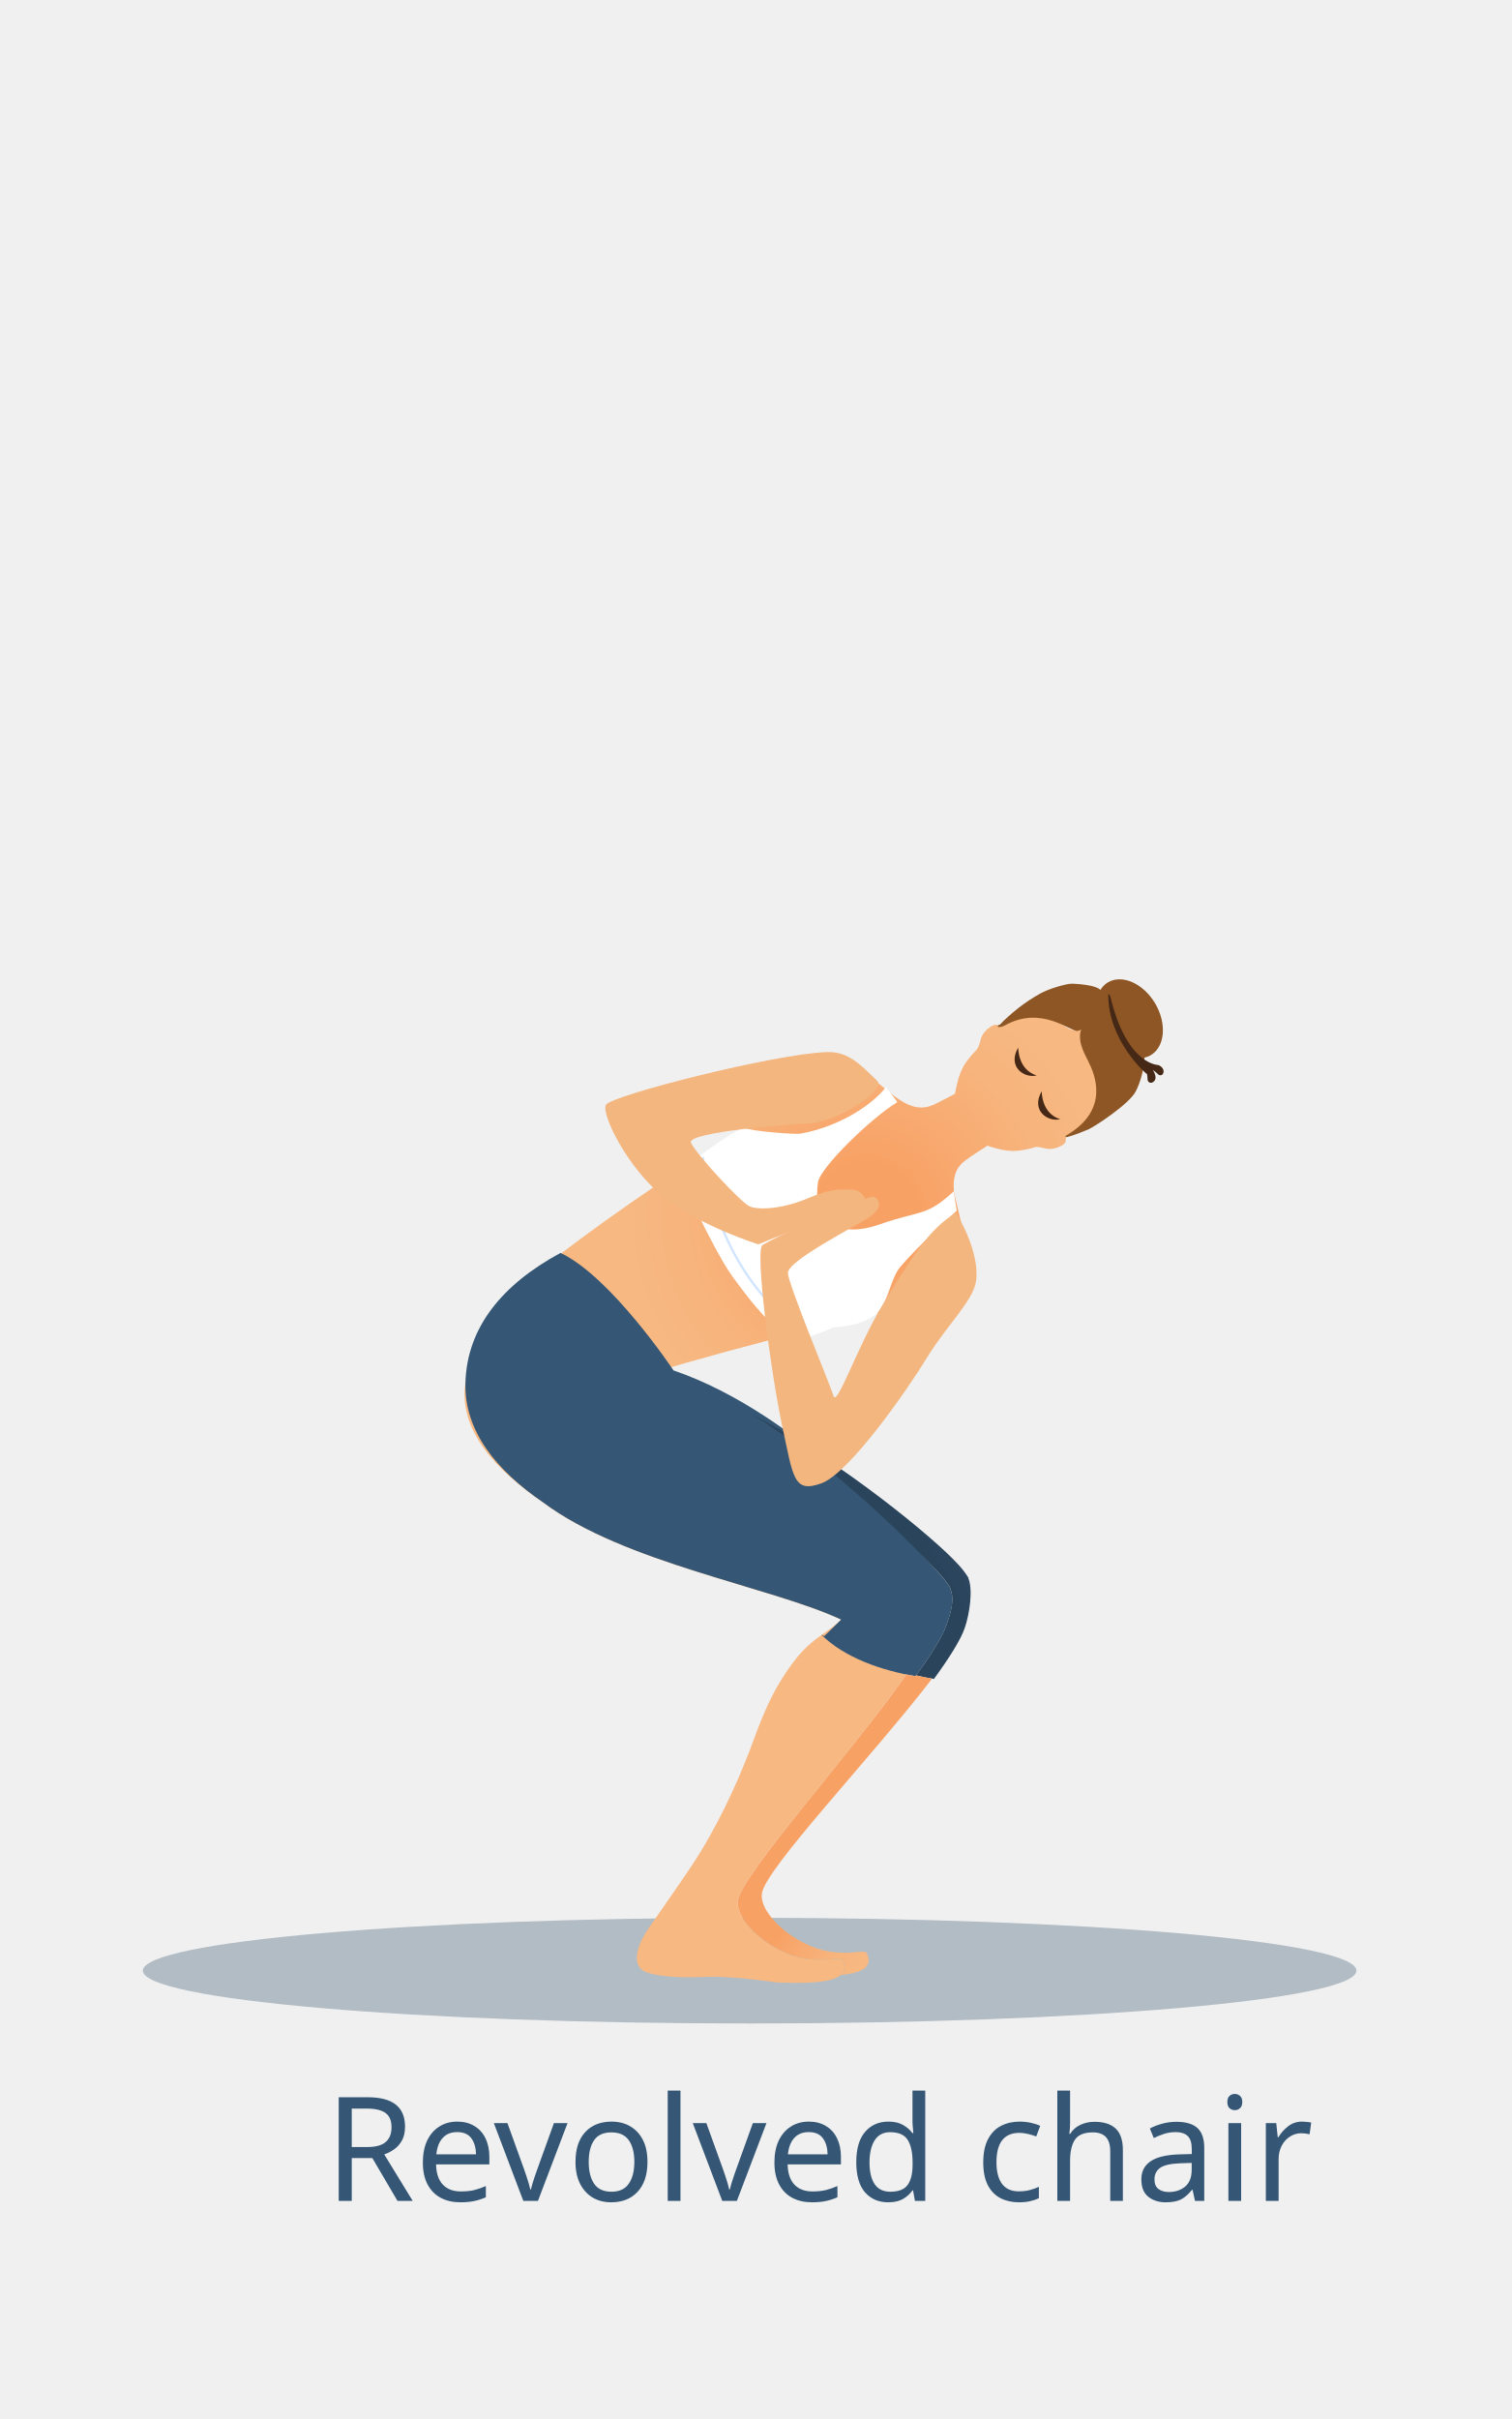
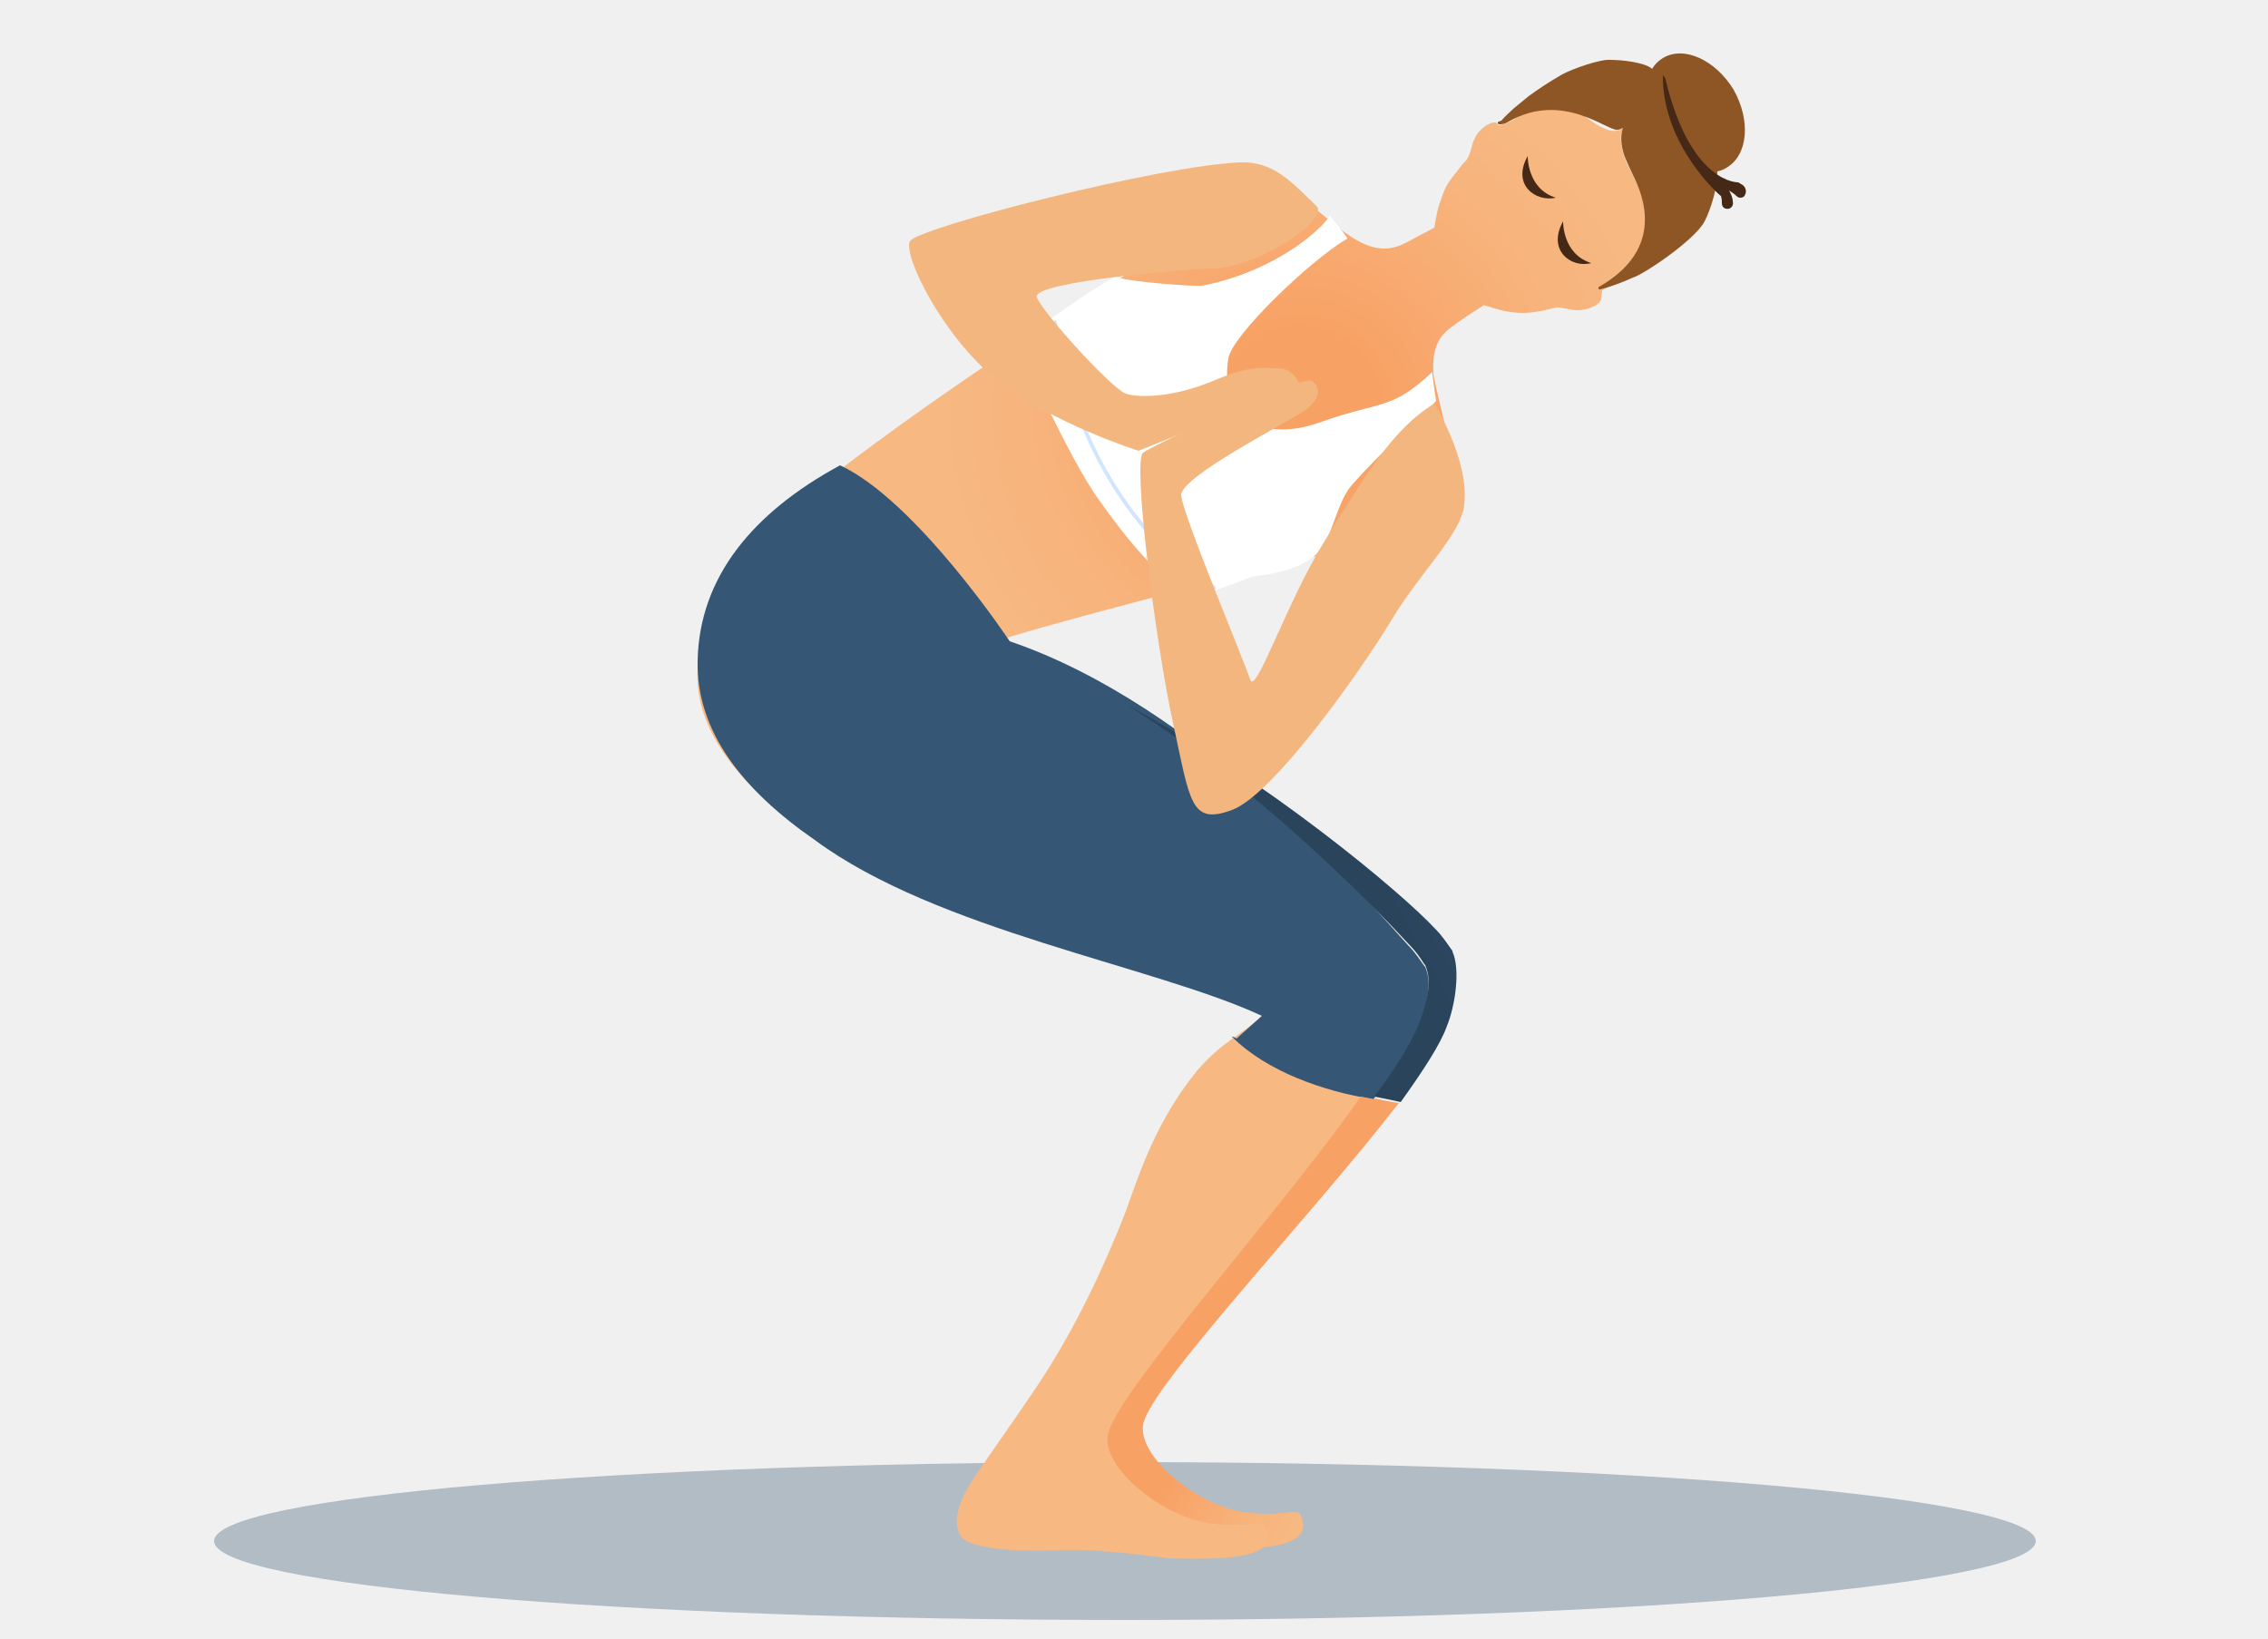
- <svg xmlns="http://www.w3.org/2000/svg" version="1.1" id="Layer_1" x="0px" y="0px" viewBox="0 0 250 400" style="enable-background:new 0 0 250 400;" xml:space="preserve">
+ <svg xmlns="http://www.w3.org/2000/svg" version="1.1" id="Layer_1" x="0px" y="0px" viewBox="0 0 250 180.6" style="enable-background:new 0 0 250 180.6;" xml:space="preserve">
  <style type="text/css">
- 	.st0{fill:none;}
- 	.st1{fill:#355775;}
- 	.st2{font-family:'FarmWaveFree-Regular';}
- 	.st3{font-size:24px;}
- 	.st4{fill:#B2BCC4;}
- 	.st5{fill:#D1E5FF;}
- 	.st6{fill:url(#SVGID_1_);}
- 	.st7{fill:#FFFFFF;}
- 	.st8{fill:#8E5624;}
- 	.st9{fill:#452815;}
- 	.st10{fill:#F7B882;}
- 	.st11{fill:url(#SVGID_00000136385741137214059090000003662573032382965933_);}
- 	.st12{fill:url(#SVGID_00000160181382284426662700000011267213032079152282_);}
- 	.st13{fill:#F3B67F;}
+ 	.st0{fill:#B2BCC4;}
+ 	.st1{fill:#D1E5FF;}
+ 	.st2{fill:url(#SVGID_1_);}
+ 	.st3{fill:#FFFFFF;}
+ 	.st4{fill:#8E5624;}
+ 	.st5{fill:#452815;}
+ 	.st6{fill:#F7B882;}
+ 	.st7{fill:#355775;}
+ 	.st8{fill:url(#SVGID_00000134957351869745320600000015649589536951913124_);}
+ 	.st9{fill:url(#SVGID_00000052104577549454855950000010930547777871006117_);}
+ 	.st10{fill:#F3B67F;}
</style>
  <g>
-     <rect x="32.5" y="346.61" class="st0" width="186.54" height="25.16" />
-     <text transform="matrix(1 0 0 1 53.6959 363.9336)" class="st1 st2 st3">Revolved chair</text>
-   </g>
-   <g>
    <g>
-       <path class="st4" d="M224.35,325.86c0-4.83-44.93-8.74-100.36-8.74s-100.36,3.91-100.36,8.74c0,4.83,44.93,8.74,100.36,8.74    S224.35,330.69,224.35,325.86z" />
+       <path class="st0" d="M224.4,169.9c0-4.8-44.9-8.7-100.4-8.7S23.6,165,23.6,169.9s44.9,8.7,100.4,8.7S224.4,174.7,224.4,169.9z" />
      <g>
-         <path class="st5" d="M172.81,176.82c5.2-6.8,10.65-12.52,10.73-12.61c0.08-0.08,0.21-0.09,0.29-0.01     c0.08,0.08,0.11,0.2,0.01,0.29c-0.12,0.13-12.35,12.98-17.63,23.03c-0.05,0.12-0.18,0.14-0.28,0.09     c-0.1-0.05-0.14-0.18-0.09-0.28C167.63,183.95,170.19,180.25,172.81,176.82L172.81,176.82z" />
-         <radialGradient id="SVGID_1_" cx="315.765" cy="-906.343" r="39.664" gradientTransform="matrix(1 0 0 1 -172.5 1107.38)" gradientUnits="userSpaceOnUse">
+         <path class="st1" d="M172.8,20.8C178,14,183.4,8.3,183.5,8.2c0.1-0.1,0.2-0.1,0.3,0s0.1,0.2,0,0.3s-12.4,13-17.6,23     c-0.1,0.1-0.2,0.1-0.3,0.1s-0.1-0.2-0.1-0.3C167.6,27.9,170.2,24.2,172.8,20.8L172.8,20.8z" />
+         <radialGradient id="SVGID_1_" cx="315.765" cy="-1062.343" r="39.664" gradientTransform="matrix(1 0 0 1 -172.5 1107.38)" gradientUnits="userSpaceOnUse">
          <stop offset="0.22" style="stop-color:#F8A164" />
          <stop offset="0.3" style="stop-color:#F8A469" />
          <stop offset="0.71" style="stop-color:#F7B37B" />
          <stop offset="1" style="stop-color:#F7B882" />
        </radialGradient>
-         <path class="st6" d="M181.03,177.54c-0.52-1.43-1.38-2.7-1.92-4.12c-0.41-1.05-0.66-2.41-0.09-3.45     c-1.16,1.2-3.19-0.41-4.18-1.15c-0.84-0.64-0.27-2.05-1.34-2.19c-1.19-0.16-2.38,0.16-3.45,0.64c-0.88,0.39-1.67,0.91-2.48,1.43     c-0.45,0.28-0.89,0.56-1.37,0.78c-0.25,0.12-0.51,0.24-0.79,0.27c-0.08,0-0.16,0-0.24-0.01c-0.06-0.01-0.07-0.08-0.04-0.12     l-0.19-0.11l0,0c-0.02,0.01-0.09-0.08-0.13-0.07c-0.22,0.01-0.4,0.03-0.61,0.13c-0.24,0.11-0.46,0.25-0.67,0.42     c-0.42,0.33-0.78,0.72-1.03,1.16c-0.46,0.81-0.39,1.86-1.1,2.56c0,0,0,0,0.01,0c-0.33,0.34-0.65,0.68-0.95,1.05     c-0.43,0.53-0.85,1.09-1.17,1.68c-0.3,0.57-0.54,1.16-0.73,1.76c-0.16,0.51-0.4,1.54-0.62,2.67c-1.07,0.57-2.15,1.13-3.23,1.67     c-2.53,1.28-4.56,0.32-6.66-1.19c-2.57-1.85-4.17-4.02-7.34-4.26c-2.7-0.21-33.21,18.26-52.3,33.62     c3.88,6.88,15.43,9.63,19.06,16.64c0.75-0.99,37.53-10.43,38.43-10.42c-0.33,0.23,14.49-7.31,14.11-10.38     c-0.07-0.58-2.19-8.93-2.23-9.51c0.01-0.01,0.03-0.03,0.04-0.04c0.01-0.02-0.01-0.04-0.03-0.03c0,0-0.01,0.01-0.02,0.01     c-0.14-1.87,0.05-3.67,1.78-5c1.16-0.9,2.45-1.67,3.68-2.47c0.01-0.01,0-0.01-0.01-0.02l0,0l0.02-0.05     c-0.04-0.01-0.08-0.03-0.12-0.04c1.03,0.33,1.98,0.6,2.48,0.7c0.62,0.12,1.25,0.21,1.9,0.22c0.67,0.01,1.37-0.09,2.04-0.21     c0.61-0.11,1.21-0.27,1.8-0.45c0.78-0.03,1.52,0.34,2.3,0.33c0.51-0.01,1.03-0.13,1.52-0.34c0.24-0.1,0.47-0.23,0.69-0.38     c0.19-0.13,0.29-0.29,0.4-0.47c0.02-0.03-0.02-0.13,0-0.14c0,0,0,0,0,0l0.08-0.78c-0.01-0.02-0.01-0.04,0.02-0.06     c1.29-0.58,2.4-1.49,3.5-2.35c0.99-0.78,1.91-1.67,2.52-2.8C183.35,180.81,181.75,179.51,181.03,177.54L181.03,177.54z" />
-         <path class="st7" d="M145.05,217.14c1.83-1.68,2.23-5.74,3.85-7.65c3.09-3.64,9.37-9.31,9.34-9.29     c-0.01-0.13-0.53-3.08-0.44-3.19c0.01-0.02-0.01-0.04-0.03-0.03c-4.64,4.29-5.46,3.07-12.51,5.56     c-5.73,2.02-11.05,0.12-9.96-7.06c0.38-2.47,8.92-10.72,13.08-13.21c0.11-0.06-1.85-2.5-1.87-2.49     c-1.94,2.59-7.26,6.43-14.11,7.68c-0.79,0.14-8.14-0.35-9.55-1.04c-5.2,2.98-9.78,6.72-10.59,7.47c0,0,5.44,12.4,8.92,17.23     c2.25,3.11,6.84,9.31,10.59,10.59c0.11,0.04,5.14-1.69,6.1-2.23C137.87,219.47,142.56,219.43,145.05,217.14L145.05,217.14z" />
-         <path class="st8" d="M187.87,180.43c0.7-1.4,1.37-3.55,1.42-5.54c0.36-0.08,0.7-0.21,1.03-0.4c2.37-1.4,2.7-5.22,0.75-8.55     c-1.96-3.32-5.47-4.89-7.84-3.49c-0.51,0.3-0.91,0.74-1.23,1.24c-0.03-0.03-0.06-0.07-0.1-0.1c-0.79-0.64-3.11-0.87-4.48-0.93     c-1.14-0.05-4.22,0.97-5.32,1.6c-1.38,0.78-2.62,1.6-3.67,2.43c-0.53,0.41-1.08,0.88-1.7,1.43l-0.07,0.07     c-0.43,0.38-0.86,0.78-1.24,1.21c-0.09,0.04-0.18,0.08-0.28,0.11c-0.05,0.02-0.08,0.05-0.1,0.1c-0.02,0.05-0.01,0.1,0.01,0.14     c0.02,0.04,0.06,0.06,0.1,0.07c0.07,0.01,0.14,0.01,0.21,0c0,0,0,0,0,0s0.01,0,0.01,0c0.31-0.02,0.6-0.13,0.85-0.27     c6.04-3.37,10.86,1.08,12,0.92c0.22-0.03,0.42-0.11,0.6-0.23c-0.43,1.12-0.07,2.45,0.22,3.21c0.27,0.7,0.61,1.36,0.94,2.01     c1.13,2.21,3.64,8.12-3.69,12.33c-0.03,0.02-0.05,0.04-0.06,0.07c-0.01,0.03,0,0.07,0.01,0.1c0.03,0.05,0.08,0.07,0.13,0.06     c0.01,0,0.02,0,0.03-0.01c0.02,0.02,0.05,0.03,0.08,0.02c1.25-0.34,2.47-0.83,3.6-1.31     C181.07,186.28,186.83,182.53,187.87,180.43L187.87,180.43z" />
-         <path class="st9" d="M172.3,180.44c0,0-0.1,3.65,3.05,4.63C173.23,185.56,170.47,183.59,172.3,180.44z" />
-         <path class="st5" d="M122.06,208.79c-5.07-8.62-6-17.17-6.01-17.3c-0.01-0.12,0.07-0.22,0.18-0.21c0.11,0.01,0.22,0.11,0.23,0.24     c0.02,0.19,2.12,19.48,17.37,29.13c0.11,0.07,0.16,0.21,0.11,0.31c-0.04,0.11-0.16,0.14-0.27,0.07     C128.4,217.7,124.68,213.23,122.06,208.79L122.06,208.79z" />
-         <path class="st10" d="M155.28,262.51c-0.03-0.04-1.13-1.6-1.88-2.38c-4.46-4.89-23.15-25.79-41.33-32.48     c-11.1,0.75-23.1-0.03-33.94-3.43c-0.53,1.41-0.94,2.89-1.17,4.47c-1.13,7.84,5.08,14.44,12.89,19.77     c13.46,10.04,37.53,13.88,49.26,19.35c-2.1,2.15-4.41,2.78-7.26,6.23c-4.49,5.58-6.16,10.96-7.95,15.67     c-2.19,5.63-5.38,12.63-9.59,18.94c-2.41,3.61-7.28,10.52-7.25,10.52c-1.87,2.81-2.71,6.17,0,7.01c2.88,0.92,7.06,0.81,10.06,0.7     c2.29-0.09,6.35,0.22,11.46,0.94c6.55,0.23,12.63,0,10.76-3.74c-0.65-0.57-2.33,0.42-6.31-0.23c-5.3-0.87-11.49-6.07-10.99-9.59     c0.77-5.41,29.11-35.57,32.6-45.48c0.84-2.37,1.43-4.3,0.62-6.21C155.27,262.55,155.27,262.53,155.28,262.51L155.28,262.51z" />
-         <path class="st1" d="M136.33,270.54c0.04,0.03-0.53-0.28-0.49-0.24c3.83,3.82,10.04,5.95,15.59,6.87     c2.51-3.45,4.38-6.39,5.08-8.39c0.84-2.37,1.43-4.3,0.62-6.21c0.01-0.02,0.01-0.03,0.02-0.05c-0.03-0.04-0.06-0.08-0.08-0.12     c0,0,0,0,0-0.01h0c-0.47-0.73-1.04-1.48-1.79-2.26c-4.72-5.18-22.98-26.39-43.88-33.52c0,0-10.33-15.5-18.69-19.43     c-9.59,5.17-15.5,12.3-15.73,21.51c-0.2,7.92,5.08,14.44,12.89,19.77c13.46,10.04,37.53,13.88,49.26,19.35     C138.2,268.75,137.29,269.6,136.33,270.54L136.33,270.54z" />
-         <linearGradient id="SVGID_00000011015982461870774560000012914635016067430845_" gradientUnits="userSpaceOnUse" x1="327.983" y1="-860.745" x2="322.136" y2="-857.446" gradientTransform="matrix(1 0 0 1 -172.5 1107.38)">
+         <path class="st2" d="M181,21.5c-0.5-1.4-1.4-2.7-1.9-4.1c-0.4-1.1-0.7-2.4-0.1-3.4c-1.2,1.2-3.2-0.4-4.2-1.1     c-0.8-0.6-0.3-2.1-1.3-2.2c-1.2-0.2-2.4,0.2-3.4,0.6c-0.9,0.4-1.7,0.9-2.5,1.4c-0.4,0.3-0.9,0.6-1.4,0.8     c-0.2,0.1-0.5,0.2-0.8,0.3c-0.1,0-0.2,0-0.2,0c-0.1,0-0.1-0.1,0-0.1l-0.2-0.1l0,0l-0.1-0.1c-0.2,0-0.4,0-0.6,0.1     c-0.2,0.1-0.5,0.2-0.7,0.4c-0.4,0.3-0.8,0.7-1,1.2c-0.5,0.8-0.4,1.9-1.1,2.6l0,0c-0.3,0.3-0.6,0.7-0.9,1.1     c-0.4,0.5-0.9,1.1-1.2,1.7c-0.3,0.6-0.5,1.2-0.7,1.8c-0.2,0.5-0.4,1.5-0.6,2.7c-1.1,0.6-2.1,1.1-3.2,1.7     c-2.5,1.3-4.6,0.3-6.7-1.2c-2.6-1.9-4.2-4-7.3-4.3c-2.7-0.2-33.2,18.3-52.3,33.6c3.9,6.9,15.4,9.6,19.1,16.6     c0.8-1,37.5-10.4,38.4-10.4c-0.3,0.2,14.5-7.3,14.1-10.4c-0.1-0.6-2.2-8.9-2.2-9.5l0,0l0,0l0,0c-0.1-1.9,0.1-3.7,1.8-5     c1.2-0.9,2.4-1.7,3.7-2.5l0,0l0,0v-0.1h-0.1c1,0.3,2,0.6,2.5,0.7c0.6,0.1,1.2,0.2,1.9,0.2s1.4-0.1,2-0.2c0.6-0.1,1.2-0.3,1.8-0.4     c0.8,0,1.5,0.3,2.3,0.3c0.5,0,1-0.1,1.5-0.3c0.2-0.1,0.5-0.2,0.7-0.4c0.2-0.1,0.3-0.3,0.4-0.5v-0.1l0,0l0.1-0.8c0,0,0,0,0-0.1     c1.3-0.6,2.4-1.5,3.5-2.4c1-0.8,1.9-1.7,2.5-2.8C183.4,24.8,181.8,23.5,181,21.5L181,21.5z" />
+         <path class="st3" d="M145.1,61.1c1.8-1.7,2.2-5.7,3.9-7.6c3.1-3.6,9.4-9.3,9.3-9.3c0-0.1-0.5-3.1-0.4-3.2l0,0     c-4.6,4.3-5.5,3.1-12.5,5.6c-5.7,2-11.1,0.1-10-7.1c0.4-2.5,8.9-10.7,13.1-13.2c0.1-0.1-1.9-2.5-1.9-2.5     c-1.9,2.6-7.3,6.4-14.1,7.7c-0.8,0.1-8.1-0.4-9.6-1c-5.2,3-9.8,6.7-10.6,7.5c0,0,5.4,12.4,8.9,17.2c2.2,3.1,6.8,9.3,10.6,10.6     c0.1,0,5.1-1.7,6.1-2.2C137.9,63.5,142.6,63.4,145.1,61.1L145.1,61.1z" />
+         <path class="st4" d="M187.9,24.4c0.7-1.4,1.4-3.6,1.4-5.5c0.4-0.1,0.7-0.2,1-0.4c2.4-1.4,2.7-5.2,0.8-8.6c-2-3.3-5.5-4.9-7.8-3.5     c-0.5,0.3-0.9,0.7-1.2,1.2L182,7.5c-0.8-0.6-3.1-0.9-4.5-0.9c-1.1-0.1-4.2,1-5.3,1.6c-1.4,0.8-2.6,1.6-3.7,2.4     c-0.5,0.4-1.1,0.9-1.7,1.4l-0.1,0.1c-0.4,0.4-0.9,0.8-1.2,1.2c-0.1,0-0.2,0.1-0.3,0.1s-0.1,0.1-0.1,0.1v0.1l0.1,0.1     c0.1,0,0.1,0,0.2,0l0,0l0,0c0.3,0,0.6-0.1,0.9-0.3c6-3.4,10.9,1.1,12,0.9c0.2,0,0.4-0.1,0.6-0.2c-0.4,1.1-0.1,2.4,0.2,3.2     c0.3,0.7,0.6,1.4,0.9,2c1.1,2.2,3.6,8.1-3.7,12.3c0,0-0.1,0-0.1,0.1v0.1c0,0.1,0.1,0.1,0.1,0.1l0,0h0.1c1.2-0.3,2.5-0.8,3.6-1.3     C181.1,30.3,186.8,26.5,187.9,24.4L187.9,24.4z" />
+         <path class="st5" d="M172.3,24.4c0,0-0.1,3.6,3.1,4.6C173.2,29.6,170.5,27.6,172.3,24.4z" />
+         <path class="st1" d="M122.1,52.8c-5.1-8.6-6-17.2-6-17.3s0.1-0.2,0.2-0.2s0.2,0.1,0.2,0.2c0,0.2,2.1,19.5,17.4,29.1     c0.1,0.1,0.2,0.2,0.1,0.3c0,0.1-0.2,0.1-0.3,0.1C128.4,61.7,124.7,57.2,122.1,52.8L122.1,52.8z" />
+         <path class="st6" d="M155.3,106.5c0,0-1.1-1.6-1.9-2.4c-4.5-4.9-23.1-25.8-41.3-32.5c-11.1,0.8-23.1,0-33.9-3.4     c-0.5,1.4-0.9,2.9-1.2,4.5c-1.1,7.8,5.1,14.4,12.9,19.8c13.5,10,37.5,13.9,49.3,19.4c-2.1,2.1-4.4,2.8-7.3,6.2     c-4.5,5.6-6.2,11-7.9,15.7c-2.2,5.6-5.4,12.6-9.6,18.9c-2.4,3.6-7.3,10.5-7.2,10.5c-1.9,2.8-2.7,6.2,0,7     c2.9,0.9,7.1,0.8,10.1,0.7c2.3-0.1,6.3,0.2,11.5,0.9c6.6,0.2,12.6,0,10.8-3.7c-0.6-0.6-2.3,0.4-6.3-0.2c-5.3-0.9-11.5-6.1-11-9.6     c0.8-5.4,29.1-35.6,32.6-45.5C155.5,110.4,156.1,108.5,155.3,106.5L155.3,106.5L155.3,106.5z" />
+         <path class="st7" d="M136.3,114.5c0,0-0.5-0.3-0.5-0.2c3.8,3.8,10,6,15.6,6.9c2.5-3.5,4.4-6.4,5.1-8.4c0.8-2.4,1.4-4.3,0.6-6.2     l0,0l-0.1-0.1l0,0l0,0c-0.5-0.7-1-1.5-1.8-2.3c-4.7-5.2-23-26.4-43.9-33.5c0,0-10.3-15.5-18.7-19.4C83,56.5,77.1,63.6,76.9,72.8     c-0.2,7.9,5.1,14.4,12.9,19.8c13.5,10,37.5,13.9,49.3,19.4C138.2,112.8,137.3,113.6,136.3,114.5L136.3,114.5z" />
+         <linearGradient id="SVGID_00000022550017736936098460000001766805640458945948_" gradientUnits="userSpaceOnUse" x1="327.913" y1="-1016.87" x2="322.065" y2="-1013.571" gradientTransform="matrix(1 0 0 1 -172.5 1107.38)">
          <stop offset="0" style="stop-color:#355775" />
-           <stop offset="0.03" style="stop-color:#345572" />
+           <stop offset="3.000000e-02" style="stop-color:#345572" />
          <stop offset="0.22" style="stop-color:#2E4B66" />
          <stop offset="0.47" style="stop-color:#2B465E" />
          <stop offset="1" style="stop-color:#2A445C" />
        </linearGradient>
-         <path style="fill:url(#SVGID_00000011015982461870774560000012914635016067430845_);" d="M160.15,260.94     c0.01-0.02,0.01-0.03,0.02-0.05c-0.03-0.04-0.06-0.08-0.08-0.12c0,0,0,0,0-0.01h0c-0.47-0.73-1.04-1.48-1.79-2.26     c-3.57-3.91-18.61-16.53-34.01-24.7c14.34,8.95,27.51,22.51,30.99,26.32c0.75,0.78,1.31,1.53,1.79,2.26h0c0,0,0,0,0,0.01     c0.03,0.04,0.06,0.08,0.08,0.12c-0.01,0.02-0.01,0.03-0.02,0.05c0.8,1.91,0.21,3.84-0.62,6.21c-0.7,1.97-2.52,4.87-4.99,8.27     c0.98,0.23,1.96,0.43,2.95,0.59c2.51-3.45,4.38-6.39,5.08-8.39C160.38,266.87,160.96,262.85,160.15,260.94L160.15,260.94z" />
-         <linearGradient id="SVGID_00000031187953964866461430000006284538449752599937_" gradientUnits="userSpaceOnUse" x1="313.807" y1="-807.481" x2="325.806" y2="-799.922" gradientTransform="matrix(1 0 0 1 -172.5 1107.38)">
+         <path style="fill:url(#SVGID_00000022550017736936098460000001766805640458945948_);" d="M160.1,104.9     C160.2,104.9,160.2,104.9,160.1,104.9c0-0.1,0-0.1-0.1-0.2l0,0l0,0c-0.5-0.7-1-1.5-1.8-2.3c-3.6-3.9-18.6-16.5-34-24.7     c14.3,8.9,27.5,22.5,31,26.3c0.8,0.8,1.3,1.5,1.8,2.3l0,0l0,0l0.1,0.1l0,0c0.8,1.9,0.2,3.8-0.6,6.2c-0.7,2-2.5,4.9-5,8.3     c1,0.2,2,0.4,2.9,0.6c2.5-3.5,4.4-6.4,5.1-8.4C160.4,110.9,161,106.9,160.1,104.9L160.1,104.9z" />
+         <linearGradient id="SVGID_00000150088596156986835740000014464773551312252815_" gradientUnits="userSpaceOnUse" x1="313.809" y1="-963.485" x2="325.808" y2="-955.925" gradientTransform="matrix(1 0 0 1 -172.5 1107.38)">
          <stop offset="0" style="stop-color:#F8A164" />
          <stop offset="0.1" style="stop-color:#F8A469" />
          <stop offset="0.63" style="stop-color:#F7B37B" />
          <stop offset="1" style="stop-color:#F7B882" />
        </linearGradient>
-         <path style="fill:url(#SVGID_00000031187953964866461430000006284538449752599937_);" d="M137.01,322.67     c-5.3-0.87-11.49-6.07-10.99-9.59c0.59-4.12,18.21-22.56,28.15-35.51c-0.88-0.15-1.76-0.33-2.64-0.53     c-0.03,0.04-0.06,0.08-0.09,0.13c-0.5-0.08-1-0.19-1.51-0.29c-9.08,12.97-27.26,33.05-27.88,37.38     c-0.5,3.52,5.69,8.71,10.99,9.59c3.98,0.65,5.66-0.34,6.31,0.23c0.56,1.12,0.4,1.93-0.27,2.5c3.37-0.32,5.45-1.27,4.25-3.67     C142.66,322.34,140.99,323.33,137.01,322.67L137.01,322.67z" />
-         <path class="st9" d="M168.41,173.21c0,0-0.1,3.65,3.05,4.63C169.34,178.33,166.58,176.37,168.41,173.21z" />
-         <path class="st9" d="M190.56,179.01c-0.4,0.14-0.77-0.13-0.76-0.6c0-0.24-0.03-0.51-0.09-0.81c-0.03,0.1-6.54-5.55-6.4-13.27     c0.09,0.09,0.17,0.18,0.24,0.26c0.03,0.04,0.06,0.08,0.09,0.12c0,0.03,0,0.05,0.01,0.07c2.76,11.57,8.09,11.32,7.98,11.34     c0.17,0.09,0.33,0.19,0.46,0.3c0.48,0.41,0.43,1.04,0.14,1.28c-0.17,0.14-0.47,0.19-0.78-0.14c-0.2-0.21-0.46-0.42-0.77-0.62     c0.25,0.38,0.41,0.8,0.44,1.16C191.15,178.58,190.85,178.9,190.56,179.01L190.56,179.01z" />
+         <path style="fill:url(#SVGID_00000150088596156986835740000014464773551312252815_);" d="M137,166.7c-5.3-0.9-11.5-6.1-11-9.6     c0.6-4.1,18.2-22.6,28.2-35.5c-0.9-0.1-1.8-0.3-2.6-0.5l-0.1,0.1c-0.5-0.1-1-0.2-1.5-0.3c-9.1,13-27.3,33-27.9,37.4     c-0.5,3.5,5.7,8.7,11,9.6c4,0.6,5.7-0.3,6.3,0.2c0.6,1.1,0.4,1.9-0.3,2.5c3.4-0.3,5.4-1.3,4.2-3.7     C142.7,166.3,141,167.3,137,166.7L137,166.7z" />
+         <path class="st5" d="M168.4,17.2c0,0-0.1,3.6,3.1,4.6C169.3,22.3,166.6,20.4,168.4,17.2z" />
+         <path class="st5" d="M190.6,23c-0.4,0.1-0.8-0.1-0.8-0.6c0-0.2,0-0.5-0.1-0.8c0,0.1-6.5-5.6-6.4-13.3c0.1,0.1,0.2,0.2,0.2,0.3     l0.1,0.1v0.1c2.8,11.6,8.1,11.3,8,11.3c0.2,0.1,0.3,0.2,0.5,0.3c0.5,0.4,0.4,1,0.1,1.3c-0.2,0.1-0.5,0.2-0.8-0.1     c-0.2-0.2-0.5-0.4-0.8-0.6c0.2,0.4,0.4,0.8,0.4,1.2C191.1,22.6,190.9,22.9,190.6,23L190.6,23z" />
        <g>
-           <path class="st13" d="M145.08,178.72c-2.7-2.59-4.71-4.88-8.33-4.75c-8.75,0.31-35.71,7.19-36.53,8.72      c-0.82,1.53,3.56,10.49,9.63,15.31c6.08,4.82,15.58,7.76,15.58,7.76l17.8-7.2c0,0-0.57-1.88-2.35-1.85      c-1.78,0.03-2.94-0.39-7.25,1.43c-4.31,1.82-8.12,1.95-9.58,1.37c-1.46-0.58-8.97-8.74-9.77-10.55      c-0.81-1.81,17.83-3.19,18.93-3.16C137.94,185.92,146.72,180.29,145.08,178.72z" />
-           <path class="st13" d="M158.13,200.54c0,0,3.94,6.23,3.32,11.21c-0.41,3.31-4.89,7.41-8.13,12.75      c-3.25,5.34-12.85,19.12-17.47,20.78c-4.62,1.66-4.63-0.9-6.49-9.56c-1.86-8.66-4.53-28.93-3.26-29.83      c1.27-0.9,17.61-8.68,18.6-7.95c0.99,0.73,1.11,1.97-1.02,3.39c-2.13,1.42-13.46,7.16-13.36,9.18s6.98,18.45,7.55,20.33      c0.57,1.88,4.03-8.5,8.33-15.44C150.49,208.44,153.56,203.21,158.13,200.54L158.13,200.54z" />
+           <path class="st10" d="M145.1,22.7c-2.7-2.6-4.7-4.9-8.3-4.8c-8.8,0.3-35.7,7.2-36.5,8.7s3.6,10.5,9.6,15.3      c6.1,4.8,15.6,7.8,15.6,7.8l17.8-7.2c0,0-0.6-1.9-2.4-1.9s-2.9-0.4-7.2,1.4c-4.3,1.8-8.1,1.9-9.6,1.4s-9-8.7-9.8-10.6      c-0.8-1.8,17.8-3.2,18.9-3.2C137.9,29.9,146.7,24.3,145.1,22.7z" />
+           <path class="st10" d="M158.1,44.5c0,0,3.9,6.2,3.3,11.2c-0.4,3.3-4.9,7.4-8.1,12.8c-3.2,5.3-12.9,19.1-17.5,20.8      s-4.6-0.9-6.5-9.6s-4.5-28.9-3.3-29.8c1.3-0.9,17.6-8.7,18.6-7.9c1,0.7,1.1,2-1,3.4s-13.5,7.2-13.4,9.2s7,18.4,7.6,20.3      s4-8.5,8.3-15.4C150.5,52.4,153.6,47.2,158.1,44.5L158.1,44.5z" />
        </g>
      </g>
    </g>
  </g>
</svg>
